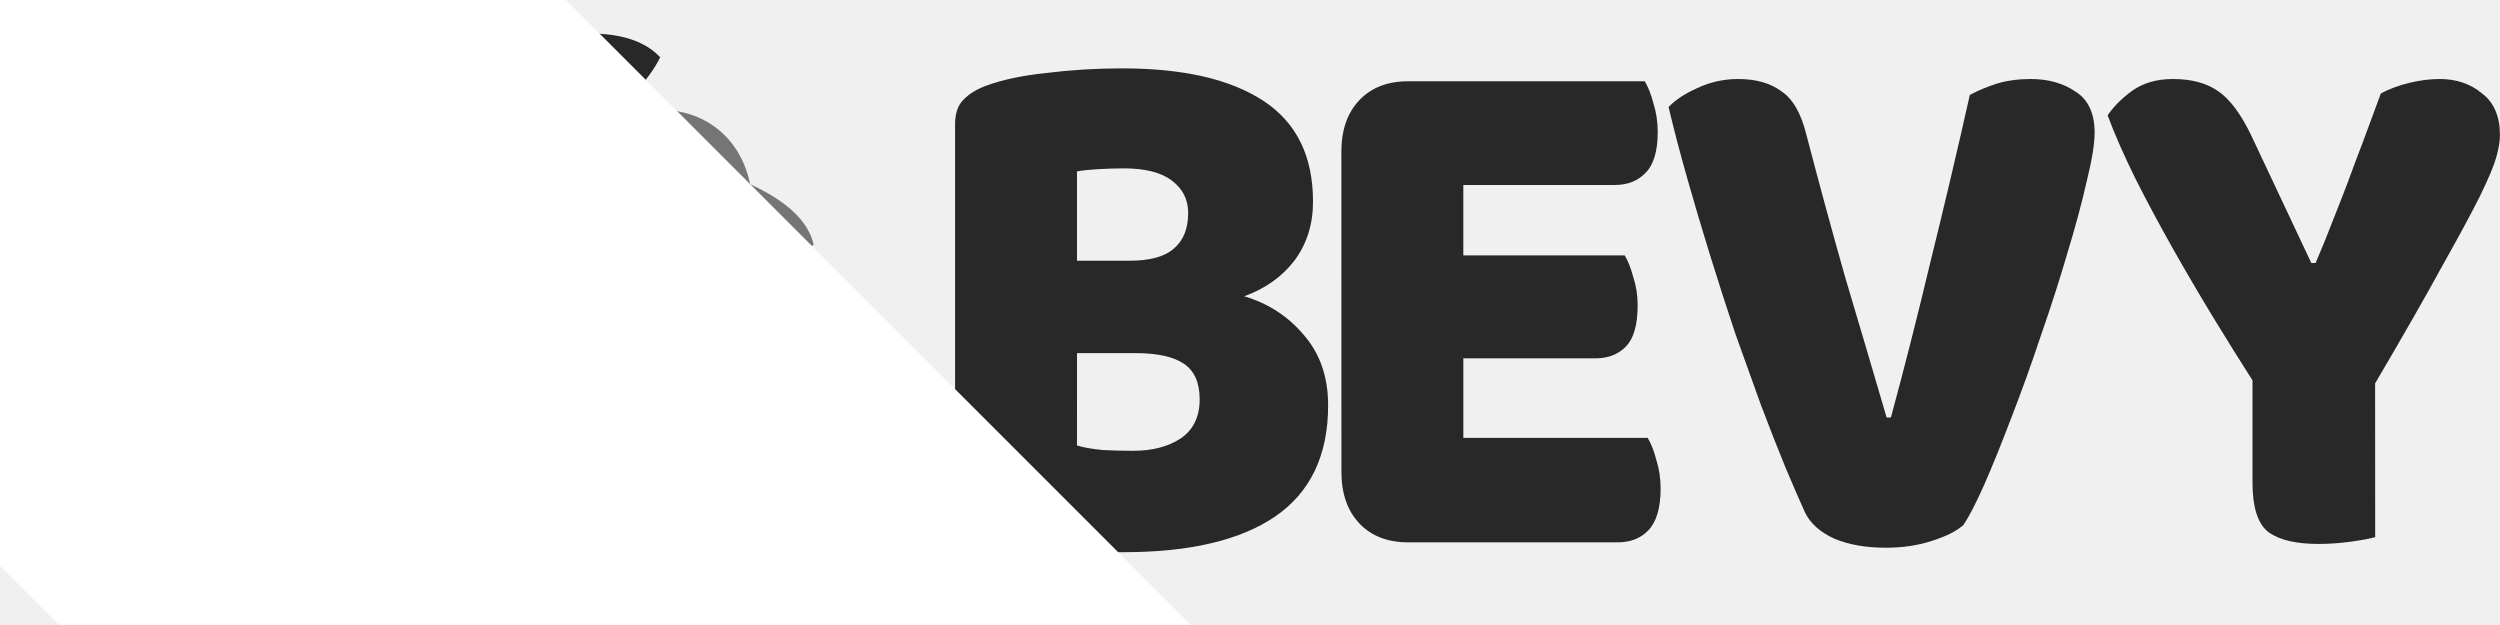
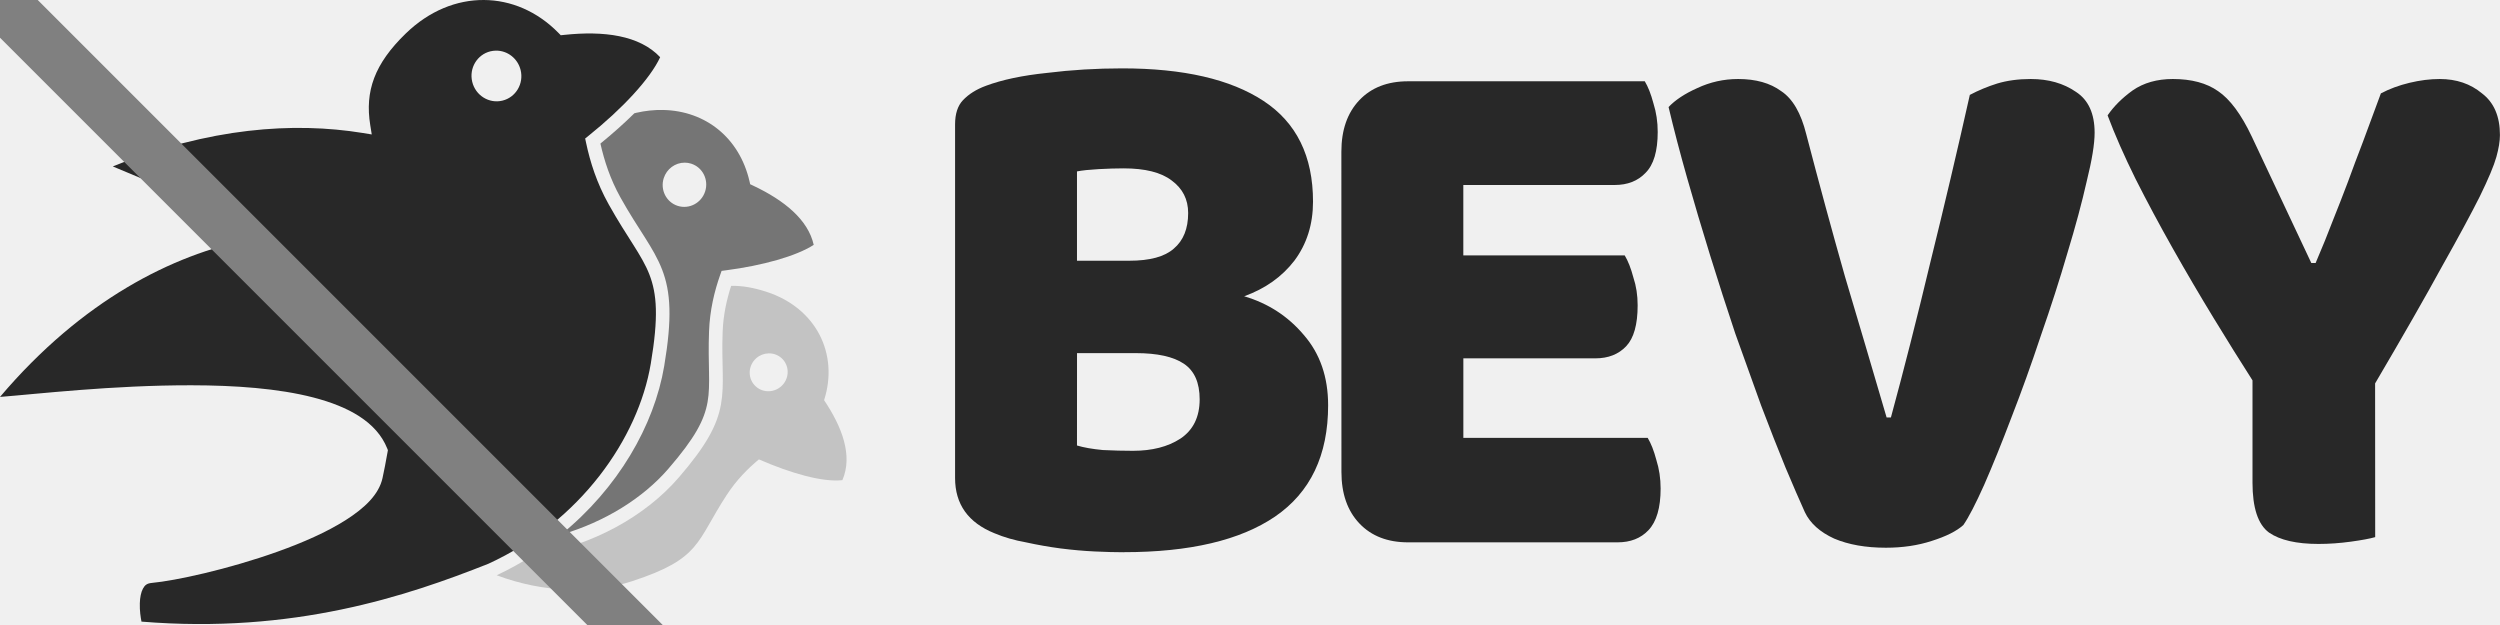
<svg xmlns="http://www.w3.org/2000/svg" id="svg1941" version="1.1" viewBox="0 0 93.706 23.391" height="23.391mm" width="93.706mm">
  <defs id="defs1935" />
  <g transform="translate(-15.83809,-109.1515)" id="layer1">
    <g style="opacity:1;fill:#757575;fill-opacity:1;stroke-width:0.756;stroke-miterlimit:4;stroke-dasharray:none" transform="matrix(0.6386771,0,0,0.6386771,-336.2912,-147.5184)" id="g1911-8-3-9-3">
      <g id="g1121-3-8-8-2-8-7-1-2-8-3-9-6" style="fill:#929292;fill-opacity:1" transform="matrix(-0.4042672,-0.1743825,-0.1743825,0.4042672,678.7761,389.8476)">
        <path transform="matrix(-0.551804,-0.2380231,-0.2380231,0.551804,1946.732,-620.612)" d="m 2246.031,2340.191 v 0 c -0.016,3e-4 -0.031,0 -0.047,0 -0.98,3.067 -1.739,6.4 -1.883,10.195 -0.271,7.126 0.453,11.464 -0.367,16.08 -0.82,4.616 -3.245,9.161 -9.414,16.287 -7.342,8.482 -18.979,15.045 -32.42,17.264 -2.502,1.597 -5.142,3.061 -7.92,4.363 10.462,3.938 21.402,4.153 30.076,1.307 15.279,-5.014 14.096,-8.616 20.943,-19.107 2.157,-3.305 4.647,-5.828 7.148,-7.9 7.125,3.107 14.143,5.101 18.516,4.607 2.351,-5.45 -0.057,-11.771 -4.059,-17.746 3.282,-10.196 -1.699,-20.406 -12.73,-24.016 -2.877,-0.942 -5.463,-1.384 -7.844,-1.338 z m 8.275,14.971 a 4.167,4.245 48.68 0 1 3.197,1.397 4.167,4.245 48.68 0 1 -0.438,5.934 4.167,4.245 48.68 0 1 -5.939,-0.326 4.167,4.245 48.68 0 1 0.438,-5.934 4.167,4.245 48.68 0 1 2.742,-1.07 z m -68.375,45.379 c 0.127,0.075 0.257,0.141 0.385,0.215 0.131,-0.049 0.264,-0.101 0.395,-0.15 -0.26,-0.023 -0.519,-0.039 -0.779,-0.064 z" style="fill:#c3c3c3;fill-opacity:1;stroke:none;stroke-width:0.56px;stroke-linecap:butt;stroke-linejoin:miter;stroke-opacity:1" id="path819-1-94-5-3-1-9-6-4-90-0-8-9-5-8-6-1" />
      </g>
    </g>
    <g style="opacity:1;fill:#282828;fill-opacity:1;stroke:none;stroke-width:0.756;stroke-miterlimit:4;stroke-dasharray:none;stroke-opacity:1" transform="matrix(-0.289957,0.2343288,0.2343288,0.289957,41.47955,36.94942)" id="g1051-1-2-0-8-6-0-8-1-5-6-9-6">
      <g style="opacity:1;fill:#282828;fill-opacity:1" transform="matrix(-0.3525408,0.2849059,0.2849059,0.3525408,477.11,-1021.767)" id="g3029-3">
        <path transform="translate(5.0092774e-5,-757.8763)" d="m 2191.146,2276.783 c -5.973,-0.035 -12.098,2.348 -17.361,7.459 -6.913,6.713 -9.06,12.755 -7.848,20.295 l 0.332,2.068 -2.066,-0.336 c -15.188,-2.461 -33.985,-1.218 -55.371,7.434 6.287,2.695 17.826,7.193 30.631,13.342 l 4.061,1.951 -4.414,0.894 c -16.909,3.427 -36.973,13.328 -55.299,34.934 8.198,-0.637 24.953,-2.609 42.428,-2.582 9.714,0.015 19.287,0.687 27.086,2.709 7.799,2.022 14.026,5.435 16.367,11.285 l 0.16,0.4 -0.076,0.424 c -0.384,2.183 -0.761,4.149 -1.117,5.76 -0.816,3.694 -4.01,6.682 -8.195,9.342 -4.186,2.66 -9.496,4.985 -15.014,6.961 -11.035,3.952 -22.78,6.477 -27.965,6.959 -1.102,0.102 -1.542,0.498 -1.967,1.27 -0.425,0.771 -0.659,1.982 -0.693,3.25 -0.046,1.693 0.181,3.104 0.367,4.062 33.749,2.767 58.847,-5.651 76.959,-12.838 20.351,-9.331 33.213,-27.758 36.006,-44.348 1.75,-10.395 1.375,-15.489 -0.312,-19.828 -1.687,-4.339 -4.922,-8.191 -9.025,-15.549 -2.637,-4.728 -4.108,-9.367 -5.02,-13.688 l -0.193,-0.91 0.727,-0.582 c 7.54,-6.045 13.681,-12.644 15.91,-17.449 -4.574,-4.865 -12.479,-5.893 -21.322,-4.947 l -0.727,0.076 -0.512,-0.521 c -4.713,-4.801 -10.562,-7.261 -16.535,-7.297 z m 2.648,11.232 a 5.629,5.524 76.403 0 1 5.502,4.322 5.629,5.524 76.403 0 1 -4.047,6.769 5.629,5.524 76.403 0 1 -6.693,-4.172 5.629,5.524 76.403 0 1 4.047,-6.769 5.629,5.524 76.403 0 1 1.191,-0.15 z" style="color:#000000;font-style:normal;font-variant:normal;font-weight:normal;font-stretch:normal;font-size:medium;line-height:normal;font-family:sans-serif;font-variant-ligatures:normal;font-variant-position:normal;font-variant-caps:normal;font-variant-numeric:normal;font-variant-alternates:normal;font-variant-east-asian:normal;font-feature-settings:normal;font-variation-settings:normal;text-indent:0;text-align:start;text-decoration:none;text-decoration-line:none;text-decoration-style:solid;text-decoration-color:#000000;letter-spacing:normal;word-spacing:normal;text-transform:none;writing-mode:lr-tb;direction:ltr;text-orientation:mixed;dominant-baseline:auto;baseline-shift:baseline;text-anchor:start;white-space:normal;shape-padding:0;shape-margin:0;inline-size:0;clip-rule:nonzero;display:inline;overflow:visible;visibility:visible;isolation:auto;mix-blend-mode:normal;color-interpolation:sRGB;color-interpolation-filters:linearRGB;solid-color:#000000;solid-opacity:1;vector-effect:none;fill:#282828;fill-opacity:1;fill-rule:nonzero;stroke:none;stroke-width:3.024;stroke-linecap:butt;stroke-linejoin:miter;stroke-miterlimit:4;stroke-dasharray:none;stroke-dashoffset:0;stroke-opacity:1;color-rendering:auto;image-rendering:auto;shape-rendering:auto;text-rendering:auto;enable-background:accumulate;stop-color:#000000;stop-opacity:1" id="path3031-2" />
      </g>
    </g>
    <g transform="matrix(-0.3225918,0.04314193,0.04314193,0.3225918,94.63531,65.32372)" id="g1051-1-1-8-8-4-9-4-0-4-6-4-7-6" style="opacity:1;fill:#353535;fill-opacity:1;stroke-width:0.756;stroke-miterlimit:4;stroke-dasharray:none">
      <g transform="translate(-20.24458,-6.120921)" id="g1129-5-9-8-0-7-2-7-3-8-61-1">
        <g transform="translate(61.54776,-5.672668)" id="g1344-1-3-9-3-8-8-8-3-5">
          <g style="fill:#757575;fill-opacity:1" id="g1121-7-7-2-3-3-7-4-5-8-2-5">
            <g style="opacity:1" transform="matrix(-0.514626,0.06882369,0.06882369,0.514626,1184.364,-811.9091)" id="g3006-4">
              <path transform="translate(1.2499985e-4,-757.8763)" d="m 2230.894,2301.174 c -1.911,-0.039 -3.912,0.162 -5.979,0.633 -0.139,0.032 -0.261,0.071 -0.398,0.104 -2.274,2.248 -4.813,4.505 -7.529,6.717 0.875,3.86 2.174,7.883 4.471,12.002 3.987,7.149 7.274,10.966 9.203,15.926 1.929,4.96 2.264,10.794 0.475,21.424 -2.218,13.178 -10.24,27.132 -22.959,37.434 9.872,-2.879 18.287,-8.191 23.858,-14.627 6.013,-6.946 8.019,-10.876 8.723,-14.836 0.704,-3.96 0.044,-8.3 0.324,-15.664 0.18,-4.745 1.191,-8.896 2.477,-12.545 l 0.309,-0.875 0.922,-0.121 c 8.228,-1.067 15.665,-3.167 19.51,-5.648 -1.235,-5.552 -6.481,-9.86 -13.428,-13.135 l -0.662,-0.312 -0.166,-0.713 c -2.203,-9.461 -9.591,-15.563 -19.148,-15.762 z m 4.783,11.686 a 4.823,4.914 17.729 0 1 1.447,0.225 4.823,4.914 17.729 0 1 3.098,6.148 4.823,4.914 17.729 0 1 -6.09,3.213 4.823,4.914 17.729 0 1 -3.098,-6.148 4.823,4.914 17.729 0 1 4.643,-3.438 z" style="color:#000000;font-style:normal;font-variant:normal;font-weight:normal;font-stretch:normal;font-size:medium;line-height:normal;font-family:sans-serif;font-variant-ligatures:normal;font-variant-position:normal;font-variant-caps:normal;font-variant-numeric:normal;font-variant-alternates:normal;font-variant-east-asian:normal;font-feature-settings:normal;font-variation-settings:normal;text-indent:0;text-align:start;text-decoration:none;text-decoration-line:none;text-decoration-style:solid;text-decoration-color:#000000;letter-spacing:normal;word-spacing:normal;text-transform:none;writing-mode:lr-tb;direction:ltr;text-orientation:mixed;dominant-baseline:auto;baseline-shift:baseline;text-anchor:start;white-space:normal;shape-padding:0;shape-margin:0;inline-size:0;clip-rule:nonzero;display:inline;overflow:visible;visibility:visible;isolation:auto;mix-blend-mode:normal;color-interpolation:sRGB;color-interpolation-filters:linearRGB;solid-color:#000000;solid-opacity:1;vector-effect:none;fill:#757575;fill-opacity:1;fill-rule:nonzero;stroke:none;stroke-width:3.024;stroke-linecap:butt;stroke-linejoin:miter;stroke-miterlimit:4;stroke-dasharray:none;stroke-dashoffset:0;stroke-opacity:1;color-rendering:auto;image-rendering:auto;shape-rendering:auto;text-rendering:auto;enable-background:accumulate;stop-color:#000000;stop-opacity:1" id="path3008-7" />
            </g>
          </g>
        </g>
      </g>
    </g>
    <g id="text1778-3-6-3-9-3-6-4-0-9-5" style="font-style:normal;font-weight:normal;font-size:10.301px;line-height:1.25;font-family:sans-serif;letter-spacing:0px;word-spacing:0px;opacity:1;fill:#282828;fill-opacity:1;stroke:none;stroke-width:0.258;stroke-miterlimit:4;stroke-dasharray:none" transform="matrix(1.091397,0,0,1.152116,-39.18187,-107.1797)" aria-label="BEVY">
      <path id="path1940-83-0-6-3-1-1-8-3-1-6" style="font-style:normal;font-variant:normal;font-weight:normal;font-stretch:normal;font-size:21.975px;font-family:'Baloo Bhaijaan';-inkscape-font-specification:'Baloo Bhaijaan, Normal';font-variant-ligatures:normal;font-variant-caps:normal;font-variant-numeric:normal;font-feature-settings:normal;text-align:start;writing-mode:lr-tb;text-anchor:start;fill:#282828;fill-opacity:1;stroke-width:0.289" d="m 87.4,202.262 q 0.345,0.099 0.887,0.148 0.542,0.025 1.035,0.025 0.985,0 1.626,-0.394 0.665,-0.419 0.665,-1.281 0,-0.813 -0.542,-1.158 -0.542,-0.345 -1.65,-0.345 h -2.02 z m 0,-6.011 h 1.798 q 1.059,0 1.527,-0.394 0.493,-0.394 0.493,-1.158 0,-0.665 -0.567,-1.059 -0.542,-0.394 -1.65,-0.394 -0.37,0 -0.862,0.025 -0.468,0.025 -0.739,0.074 z m 1.601,9.484 q -0.419,0 -0.985,-0.025 -0.567,-0.025 -1.182,-0.099 -0.591,-0.074 -1.182,-0.197 -0.591,-0.099 -1.084,-0.296 -1.355,-0.517 -1.355,-1.798 v -11.504 q 0,-0.517 0.271,-0.788 0.296,-0.296 0.788,-0.468 0.838,-0.296 2.094,-0.419 1.256,-0.148 2.587,-0.148 3.153,0 4.853,1.059 1.7,1.059 1.7,3.276 0,1.109 -0.64,1.921 -0.64,0.788 -1.724,1.158 1.232,0.345 2.045,1.256 0.838,0.911 0.838,2.291 0,2.439 -1.823,3.621 -1.798,1.158 -5.198,1.158 z" />
      <path id="path1942-3-4-06-1-4-5-1-0-0-9" style="font-style:normal;font-variant:normal;font-weight:normal;font-stretch:normal;font-size:21.975px;font-family:'Baloo Bhaijaan';-inkscape-font-specification:'Baloo Bhaijaan, Normal';font-variant-ligatures:normal;font-variant-caps:normal;font-variant-numeric:normal;font-feature-settings:normal;text-align:start;writing-mode:lr-tb;text-anchor:start;fill:#282828;fill-opacity:1;stroke-width:0.289" d="m 96.48,192.704 q 0,-1.059 0.616,-1.675 0.616,-0.616 1.675,-0.616 h 8.129 q 0.172,0.271 0.296,0.714 0.148,0.443 0.148,0.936 0,0.936 -0.419,1.33 -0.394,0.394 -1.059,0.394 h -5.198 v 2.291 h 5.543 q 0.172,0.271 0.296,0.714 0.148,0.419 0.148,0.911 0,0.936 -0.394,1.33 -0.394,0.394 -1.059,0.394 h -4.533 v 2.587 h 6.331 q 0.172,0.271 0.296,0.714 0.148,0.443 0.148,0.936 0,0.936 -0.419,1.355 -0.394,0.394 -1.059,0.394 h -7.193 q -1.059,0 -1.675,-0.616 -0.616,-0.616 -0.616,-1.675 z" />
      <path id="path1944-3-1-2-9-9-5-0-9-7-3" style="font-style:normal;font-variant:normal;font-weight:normal;font-stretch:normal;font-size:21.975px;font-family:'Baloo Bhaijaan';-inkscape-font-specification:'Baloo Bhaijaan, Normal';font-variant-ligatures:normal;font-variant-caps:normal;font-variant-numeric:normal;font-feature-settings:normal;text-align:start;writing-mode:lr-tb;text-anchor:start;fill:#282828;fill-opacity:1;stroke-width:0.289" d="m 117.842,204.849 q -0.345,0.296 -1.084,0.517 -0.714,0.222 -1.577,0.222 -1.035,0 -1.774,-0.296 -0.739,-0.32 -1.01,-0.862 -0.271,-0.567 -0.665,-1.453 -0.394,-0.911 -0.838,-2.02 -0.419,-1.109 -0.887,-2.34 -0.443,-1.256 -0.862,-2.537 -0.419,-1.281 -0.788,-2.513 -0.369,-1.232 -0.64,-2.316 0.345,-0.345 0.985,-0.616 0.665,-0.296 1.404,-0.296 0.911,0 1.478,0.394 0.591,0.369 0.862,1.404 0.665,2.414 1.33,4.631 0.69,2.192 1.429,4.582 h 0.148 q 0.665,-2.316 1.355,-5.05 0.714,-2.734 1.355,-5.444 0.443,-0.222 0.936,-0.369 0.517,-0.148 1.158,-0.148 0.911,0 1.552,0.419 0.64,0.394 0.64,1.33 0,0.542 -0.271,1.577 -0.246,1.035 -0.665,2.34 -0.394,1.281 -0.911,2.685 -0.493,1.404 -1.01,2.66 -0.493,1.232 -0.936,2.192 -0.443,0.936 -0.714,1.306 z" />
      <path id="path1946-80-0-6-4-2-4-3-2-5-7" style="font-style:normal;font-variant:normal;font-weight:normal;font-stretch:normal;font-size:21.975px;font-family:'Baloo Bhaijaan';-inkscape-font-specification:'Baloo Bhaijaan, Normal';font-variant-ligatures:normal;font-variant-caps:normal;font-variant-numeric:normal;font-feature-settings:normal;text-align:start;writing-mode:lr-tb;text-anchor:start;fill:#282828;fill-opacity:1;stroke-width:0.289" d="m 131.985,205.243 q -0.271,0.074 -0.838,0.148 -0.567,0.074 -1.109,0.074 -1.133,0 -1.7,-0.37 -0.567,-0.394 -0.567,-1.626 v -3.326 q -0.616,-0.911 -1.33,-2.02 -0.714,-1.109 -1.404,-2.266 -0.69,-1.158 -1.281,-2.266 -0.591,-1.133 -0.961,-2.069 0.32,-0.443 0.862,-0.813 0.567,-0.37 1.379,-0.37 0.961,0 1.552,0.394 0.616,0.394 1.158,1.478 l 2.045,4.114 h 0.148 q 0.345,-0.764 0.591,-1.379 0.271,-0.64 0.517,-1.256 0.246,-0.64 0.517,-1.306 0.271,-0.69 0.616,-1.577 0.443,-0.222 0.985,-0.345 0.542,-0.123 1.035,-0.123 0.862,0 1.453,0.468 0.616,0.443 0.616,1.355 0,0.296 -0.123,0.714 -0.123,0.419 -0.567,1.281 -0.443,0.838 -1.306,2.291 -0.838,1.453 -2.291,3.794 z" />
    </g>
  </g>
-   <path d="M 0,0 2000,2000 L Z" stroke="white" stroke-width="30" />
+   <path d="M 0,0 2000,2000 L Z" stroke="gray" stroke-width="2" />
</svg>
